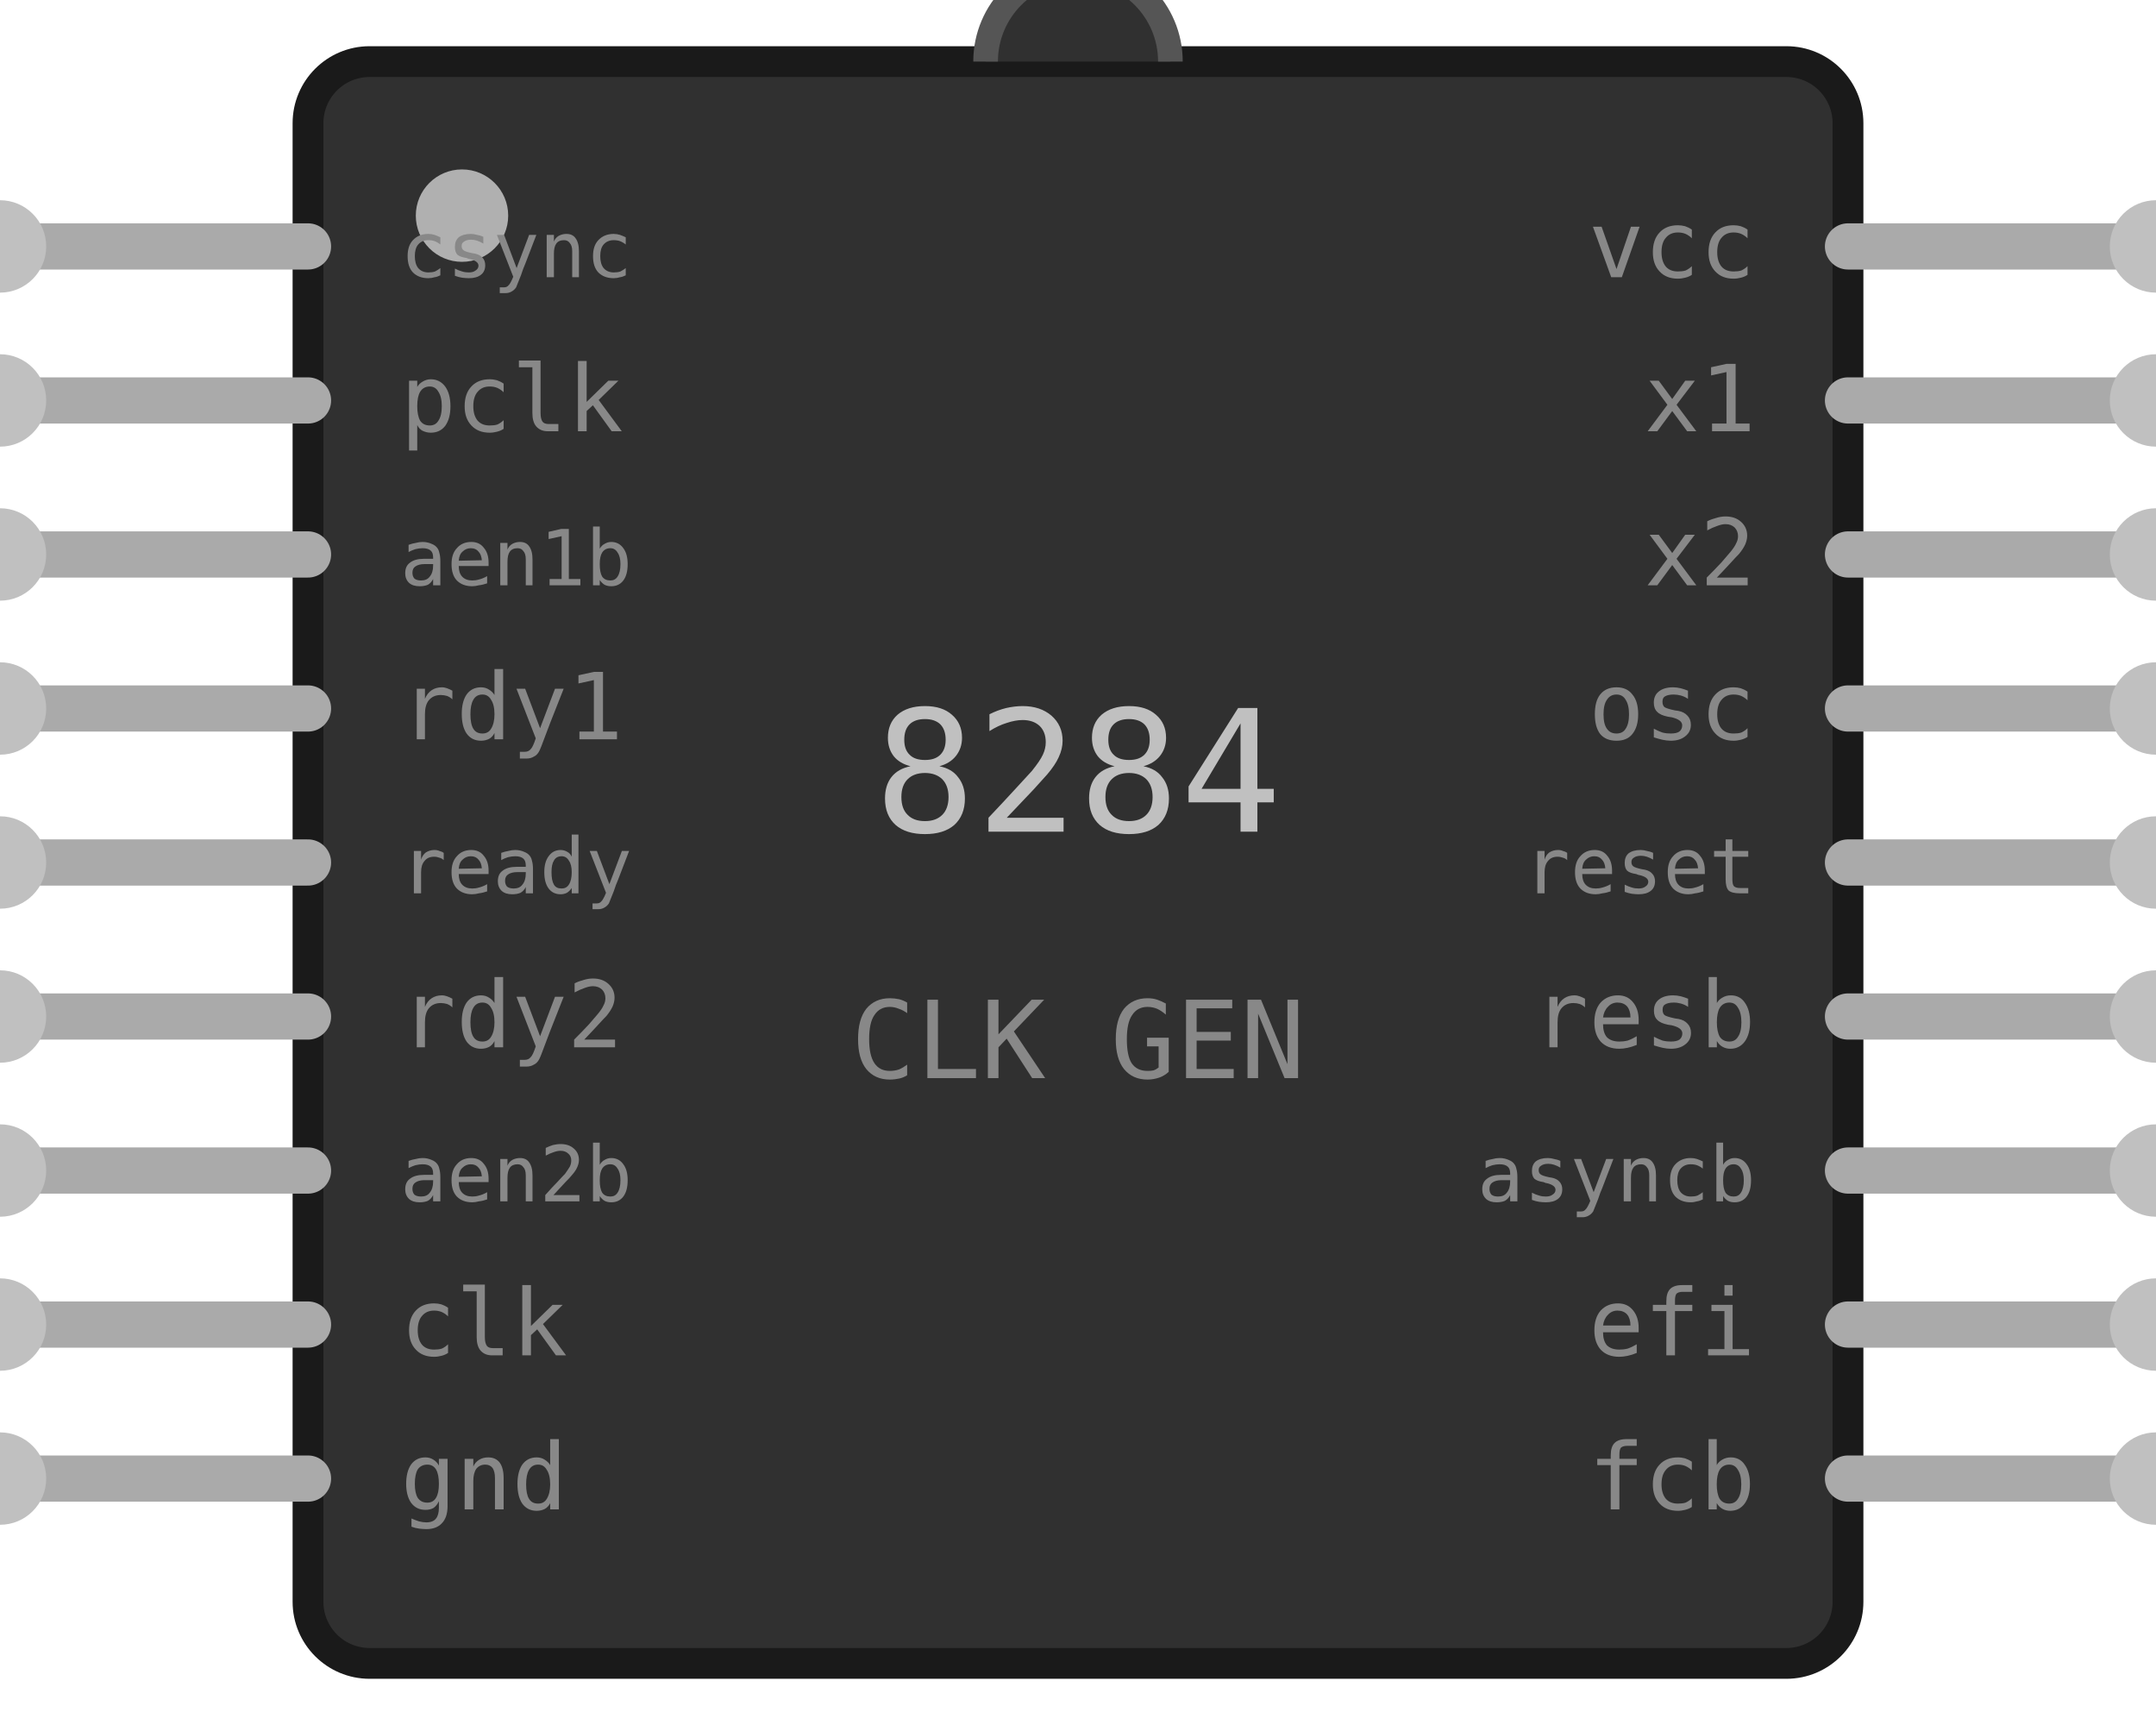
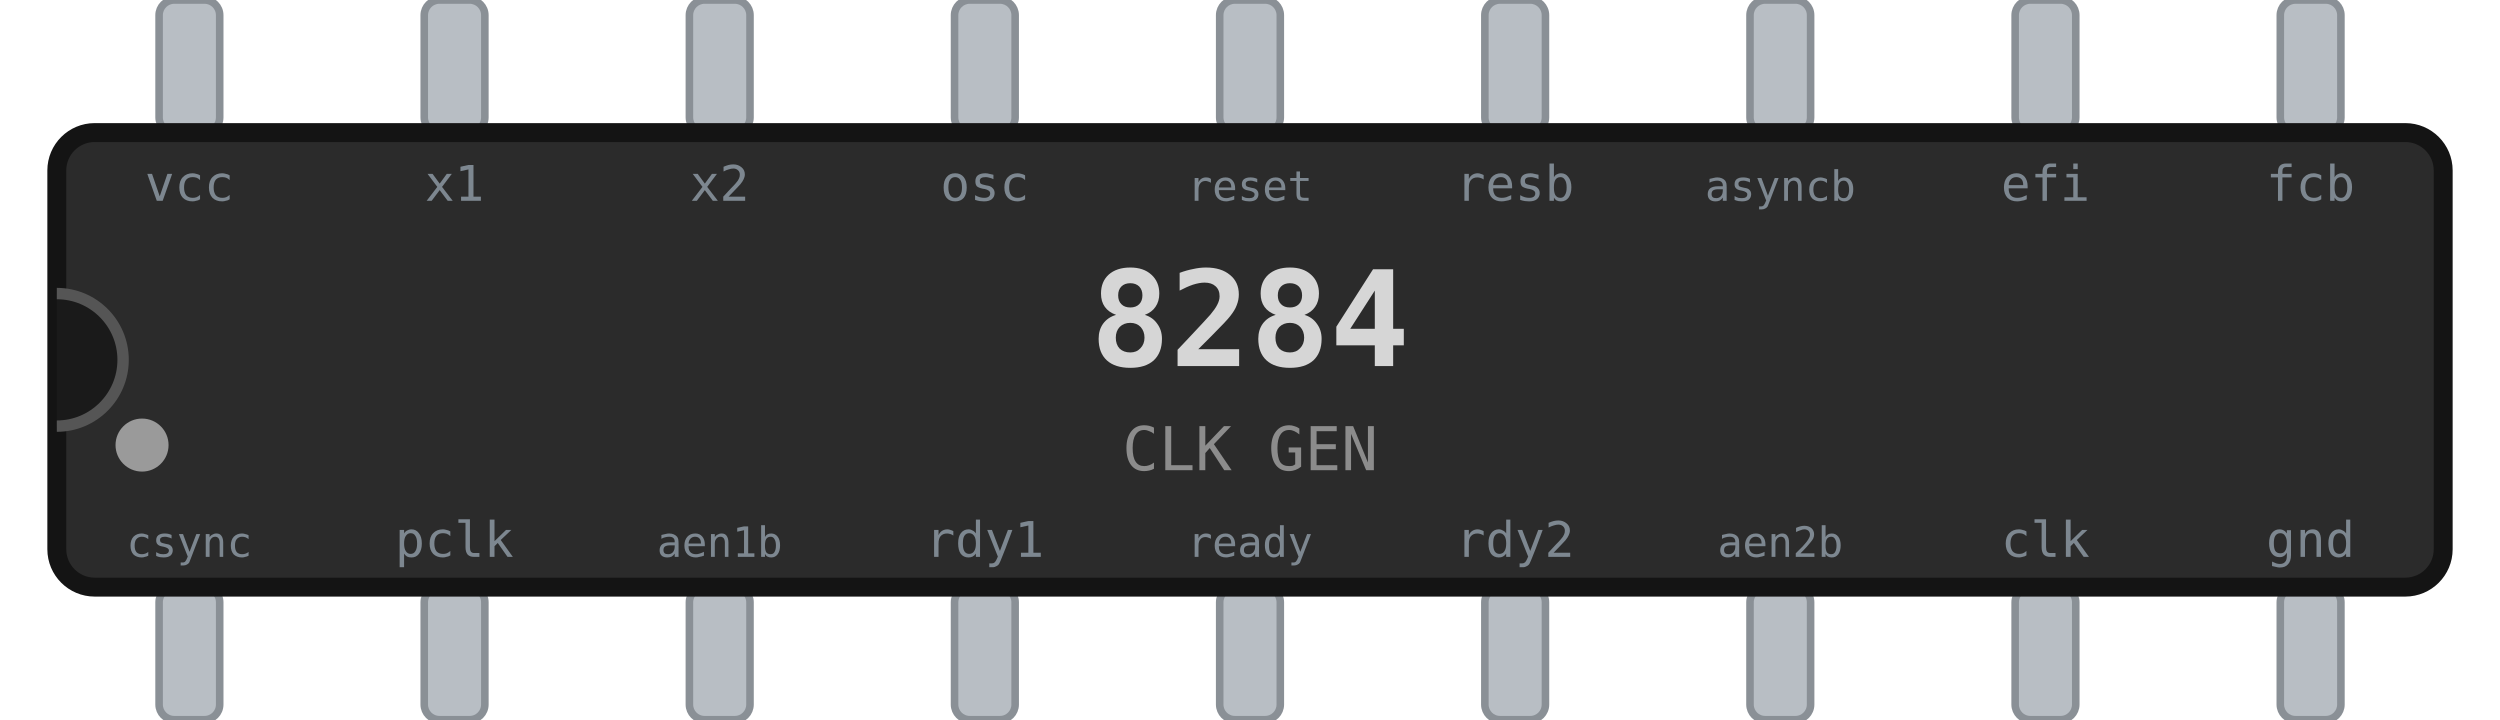
- <svg xmlns="http://www.w3.org/2000/svg" viewBox="0 0 70 56" width="70" height="56">
-   <rect x="10" y="2" width="50" height="52" rx="2" fill="#303030" stroke="#1a1a1a" stroke-width="1" />
-   <path d="M32 2 A3 3 0 0 1 38 2" fill="#303030" stroke="#555" stroke-width="0.8" />
-   <circle cx="15" cy="7" r="1.5" fill="#b0b0b0" />
-   <text x="35" y="27" text-anchor="middle" font-family="monospace" font-size="5.5" fill="#c0c0c0">8284</text>
-   <text x="35" y="35" text-anchor="middle" font-family="monospace" font-size="3.5" fill="#888">CLK GEN</text>
-   <line x1="0" y1="8" x2="10" y2="8" stroke="#aaa" stroke-width="1.5" stroke-linecap="round" />
-   <circle cx="0" cy="8" r="1.5" fill="#c0c0c0" />
-   <text x="13" y="9" font-family="monospace" font-size="2.5" fill="#888">csync</text>
-   <line x1="0" y1="13" x2="10" y2="13" stroke="#aaa" stroke-width="1.5" stroke-linecap="round" />
-   <circle cx="0" cy="13" r="1.5" fill="#c0c0c0" />
-   <text x="13" y="14" font-family="monospace" font-size="3" fill="#888">pclk</text>
-   <line x1="0" y1="18" x2="10" y2="18" stroke="#aaa" stroke-width="1.5" stroke-linecap="round" />
-   <circle cx="0" cy="18" r="1.5" fill="#c0c0c0" />
-   <text x="13" y="19" font-family="monospace" font-size="2.5" fill="#888">aen1b</text>
-   <line x1="0" y1="23" x2="10" y2="23" stroke="#aaa" stroke-width="1.5" stroke-linecap="round" />
-   <circle cx="0" cy="23" r="1.5" fill="#c0c0c0" />
-   <text x="13" y="24" font-family="monospace" font-size="3" fill="#888">rdy1</text>
-   <line x1="0" y1="28" x2="10" y2="28" stroke="#aaa" stroke-width="1.5" stroke-linecap="round" />
-   <circle cx="0" cy="28" r="1.5" fill="#c0c0c0" />
-   <text x="13" y="29" font-family="monospace" font-size="2.5" fill="#888">ready</text>
-   <line x1="0" y1="33" x2="10" y2="33" stroke="#aaa" stroke-width="1.5" stroke-linecap="round" />
-   <circle cx="0" cy="33" r="1.5" fill="#c0c0c0" />
-   <text x="13" y="34" font-family="monospace" font-size="3" fill="#888">rdy2</text>
-   <line x1="0" y1="38" x2="10" y2="38" stroke="#aaa" stroke-width="1.5" stroke-linecap="round" />
-   <circle cx="0" cy="38" r="1.5" fill="#c0c0c0" />
-   <text x="13" y="39" font-family="monospace" font-size="2.5" fill="#888">aen2b</text>
-   <line x1="0" y1="43" x2="10" y2="43" stroke="#aaa" stroke-width="1.5" stroke-linecap="round" />
-   <circle cx="0" cy="43" r="1.5" fill="#c0c0c0" />
-   <text x="13" y="44" font-family="monospace" font-size="3" fill="#888">clk</text>
-   <line x1="0" y1="48" x2="10" y2="48" stroke="#aaa" stroke-width="1.5" stroke-linecap="round" />
-   <circle cx="0" cy="48" r="1.5" fill="#c0c0c0" />
-   <text x="13" y="49" font-family="monospace" font-size="3" fill="#888">gnd</text>
-   <line x1="60" y1="48" x2="70" y2="48" stroke="#aaa" stroke-width="1.5" stroke-linecap="round" />
-   <circle cx="70" cy="48" r="1.5" fill="#c0c0c0" />
-   <text x="57" y="49" text-anchor="end" font-family="monospace" font-size="3" fill="#888">fcb</text>
-   <line x1="60" y1="43" x2="70" y2="43" stroke="#aaa" stroke-width="1.5" stroke-linecap="round" />
-   <circle cx="70" cy="43" r="1.5" fill="#c0c0c0" />
-   <text x="57" y="44" text-anchor="end" font-family="monospace" font-size="3" fill="#888">efi</text>
-   <line x1="60" y1="38" x2="70" y2="38" stroke="#aaa" stroke-width="1.5" stroke-linecap="round" />
-   <circle cx="70" cy="38" r="1.5" fill="#c0c0c0" />
-   <text x="57" y="39" text-anchor="end" font-family="monospace" font-size="2.5" fill="#888">asyncb</text>
-   <line x1="60" y1="33" x2="70" y2="33" stroke="#aaa" stroke-width="1.5" stroke-linecap="round" />
-   <circle cx="70" cy="33" r="1.5" fill="#c0c0c0" />
-   <text x="57" y="34" text-anchor="end" font-family="monospace" font-size="3" fill="#888">resb</text>
-   <line x1="60" y1="28" x2="70" y2="28" stroke="#aaa" stroke-width="1.5" stroke-linecap="round" />
-   <circle cx="70" cy="28" r="1.5" fill="#c0c0c0" />
-   <text x="57" y="29" text-anchor="end" font-family="monospace" font-size="2.5" fill="#888">reset</text>
-   <line x1="60" y1="23" x2="70" y2="23" stroke="#aaa" stroke-width="1.5" stroke-linecap="round" />
-   <circle cx="70" cy="23" r="1.5" fill="#c0c0c0" />
-   <text x="57" y="24" text-anchor="end" font-family="monospace" font-size="3" fill="#888">osc</text>
-   <line x1="60" y1="18" x2="70" y2="18" stroke="#aaa" stroke-width="1.5" stroke-linecap="round" />
-   <circle cx="70" cy="18" r="1.5" fill="#c0c0c0" />
-   <text x="57" y="19" text-anchor="end" font-family="monospace" font-size="3" fill="#888">x2</text>
-   <line x1="60" y1="13" x2="70" y2="13" stroke="#aaa" stroke-width="1.5" stroke-linecap="round" />
-   <circle cx="70" cy="13" r="1.5" fill="#c0c0c0" />
-   <text x="57" y="14" text-anchor="end" font-family="monospace" font-size="3" fill="#888">x1</text>
-   <line x1="60" y1="8" x2="70" y2="8" stroke="#aaa" stroke-width="1.5" stroke-linecap="round" />
-   <circle cx="70" cy="8" r="1.5" fill="#c0c0c0" />
-   <text x="57" y="9" text-anchor="end" font-family="monospace" font-size="3" fill="#888">vcc</text>
+ <svg xmlns="http://www.w3.org/2000/svg" viewBox="0 0 132 38" width="132" height="38">
+   <rect x="8.4" y="31" width="3.2" height="7" rx="0.8" fill="#b8bec4" stroke="#8a9096" stroke-width="0.4" />
+   <rect x="22.4" y="31" width="3.2" height="7" rx="0.8" fill="#b8bec4" stroke="#8a9096" stroke-width="0.4" />
+   <rect x="36.4" y="31" width="3.2" height="7" rx="0.8" fill="#b8bec4" stroke="#8a9096" stroke-width="0.4" />
+   <rect x="50.4" y="31" width="3.2" height="7" rx="0.8" fill="#b8bec4" stroke="#8a9096" stroke-width="0.4" />
+   <rect x="64.4" y="31" width="3.2" height="7" rx="0.8" fill="#b8bec4" stroke="#8a9096" stroke-width="0.4" />
+   <rect x="78.4" y="31" width="3.2" height="7" rx="0.8" fill="#b8bec4" stroke="#8a9096" stroke-width="0.4" />
+   <rect x="92.4" y="31" width="3.2" height="7" rx="0.8" fill="#b8bec4" stroke="#8a9096" stroke-width="0.4" />
+   <rect x="106.4" y="31" width="3.2" height="7" rx="0.8" fill="#b8bec4" stroke="#8a9096" stroke-width="0.4" />
+   <rect x="120.4" y="31" width="3.2" height="7" rx="0.8" fill="#b8bec4" stroke="#8a9096" stroke-width="0.4" />
+   <rect x="120.4" y="0" width="3.2" height="7" rx="0.8" fill="#b8bec4" stroke="#8a9096" stroke-width="0.4" />
+   <rect x="106.4" y="0" width="3.2" height="7" rx="0.8" fill="#b8bec4" stroke="#8a9096" stroke-width="0.4" />
+   <rect x="92.4" y="0" width="3.2" height="7" rx="0.8" fill="#b8bec4" stroke="#8a9096" stroke-width="0.4" />
+   <rect x="78.4" y="0" width="3.2" height="7" rx="0.8" fill="#b8bec4" stroke="#8a9096" stroke-width="0.4" />
+   <rect x="64.4" y="0" width="3.2" height="7" rx="0.8" fill="#b8bec4" stroke="#8a9096" stroke-width="0.4" />
+   <rect x="50.4" y="0" width="3.2" height="7" rx="0.8" fill="#b8bec4" stroke="#8a9096" stroke-width="0.4" />
+   <rect x="36.4" y="0" width="3.2" height="7" rx="0.8" fill="#b8bec4" stroke="#8a9096" stroke-width="0.4" />
+   <rect x="22.4" y="0" width="3.2" height="7" rx="0.8" fill="#b8bec4" stroke="#8a9096" stroke-width="0.4" />
+   <rect x="8.4" y="0" width="3.2" height="7" rx="0.8" fill="#b8bec4" stroke="#8a9096" stroke-width="0.4" />
+   <rect x="3" y="7" width="126" height="24" rx="2" fill="#2b2b2b" stroke="#141414" stroke-width="1" />
+   <path d="M3 15.5 A3.5 3.5 0 0 1 3 22.5" fill="#1a1a1a" stroke="#555" stroke-width="0.6" />
+   <circle cx="7.5" cy="23.5" r="1.4" fill="#9a9a9a" />
+   <text x="66" y="19.33" text-anchor="middle" font-family="monospace" font-size="7" font-weight="bold" fill="#d6d6d6">8284</text>
+   <text x="66" y="24.83" text-anchor="middle" font-family="monospace" font-size="3.2" fill="#8c8c8c">CLK GEN</text>
+   <text x="10" y="29.4" text-anchor="middle" font-family="monospace" font-size="2.2" fill="#7d8790">csync</text>
+   <text x="24" y="29.4" text-anchor="middle" font-family="monospace" font-size="2.6" fill="#7d8790">pclk</text>
+   <text x="38" y="29.4" text-anchor="middle" font-family="monospace" font-size="2.2" fill="#7d8790">aen1b</text>
+   <text x="52" y="29.4" text-anchor="middle" font-family="monospace" font-size="2.6" fill="#7d8790">rdy1</text>
+   <text x="66" y="29.4" text-anchor="middle" font-family="monospace" font-size="2.2" fill="#7d8790">ready</text>
+   <text x="80" y="29.4" text-anchor="middle" font-family="monospace" font-size="2.6" fill="#7d8790">rdy2</text>
+   <text x="94" y="29.4" text-anchor="middle" font-family="monospace" font-size="2.2" fill="#7d8790">aen2b</text>
+   <text x="108" y="29.4" text-anchor="middle" font-family="monospace" font-size="2.6" fill="#7d8790">clk</text>
+   <text x="122" y="29.4" text-anchor="middle" font-family="monospace" font-size="2.6" fill="#7d8790">gnd</text>
+   <text x="122" y="10.6" text-anchor="middle" font-family="monospace" font-size="2.6" fill="#7d8790">fcb</text>
+   <text x="108" y="10.6" text-anchor="middle" font-family="monospace" font-size="2.6" fill="#7d8790">efi</text>
+   <text x="94" y="10.6" text-anchor="middle" font-family="monospace" font-size="2.2" fill="#7d8790">asyncb</text>
+   <text x="80" y="10.6" text-anchor="middle" font-family="monospace" font-size="2.6" fill="#7d8790">resb</text>
+   <text x="66" y="10.6" text-anchor="middle" font-family="monospace" font-size="2.2" fill="#7d8790">reset</text>
+   <text x="52" y="10.6" text-anchor="middle" font-family="monospace" font-size="2.6" fill="#7d8790">osc</text>
+   <text x="38" y="10.6" text-anchor="middle" font-family="monospace" font-size="2.6" fill="#7d8790">x2</text>
+   <text x="24" y="10.6" text-anchor="middle" font-family="monospace" font-size="2.6" fill="#7d8790">x1</text>
+   <text x="10" y="10.6" text-anchor="middle" font-family="monospace" font-size="2.6" fill="#7d8790">vcc</text>
</svg>
